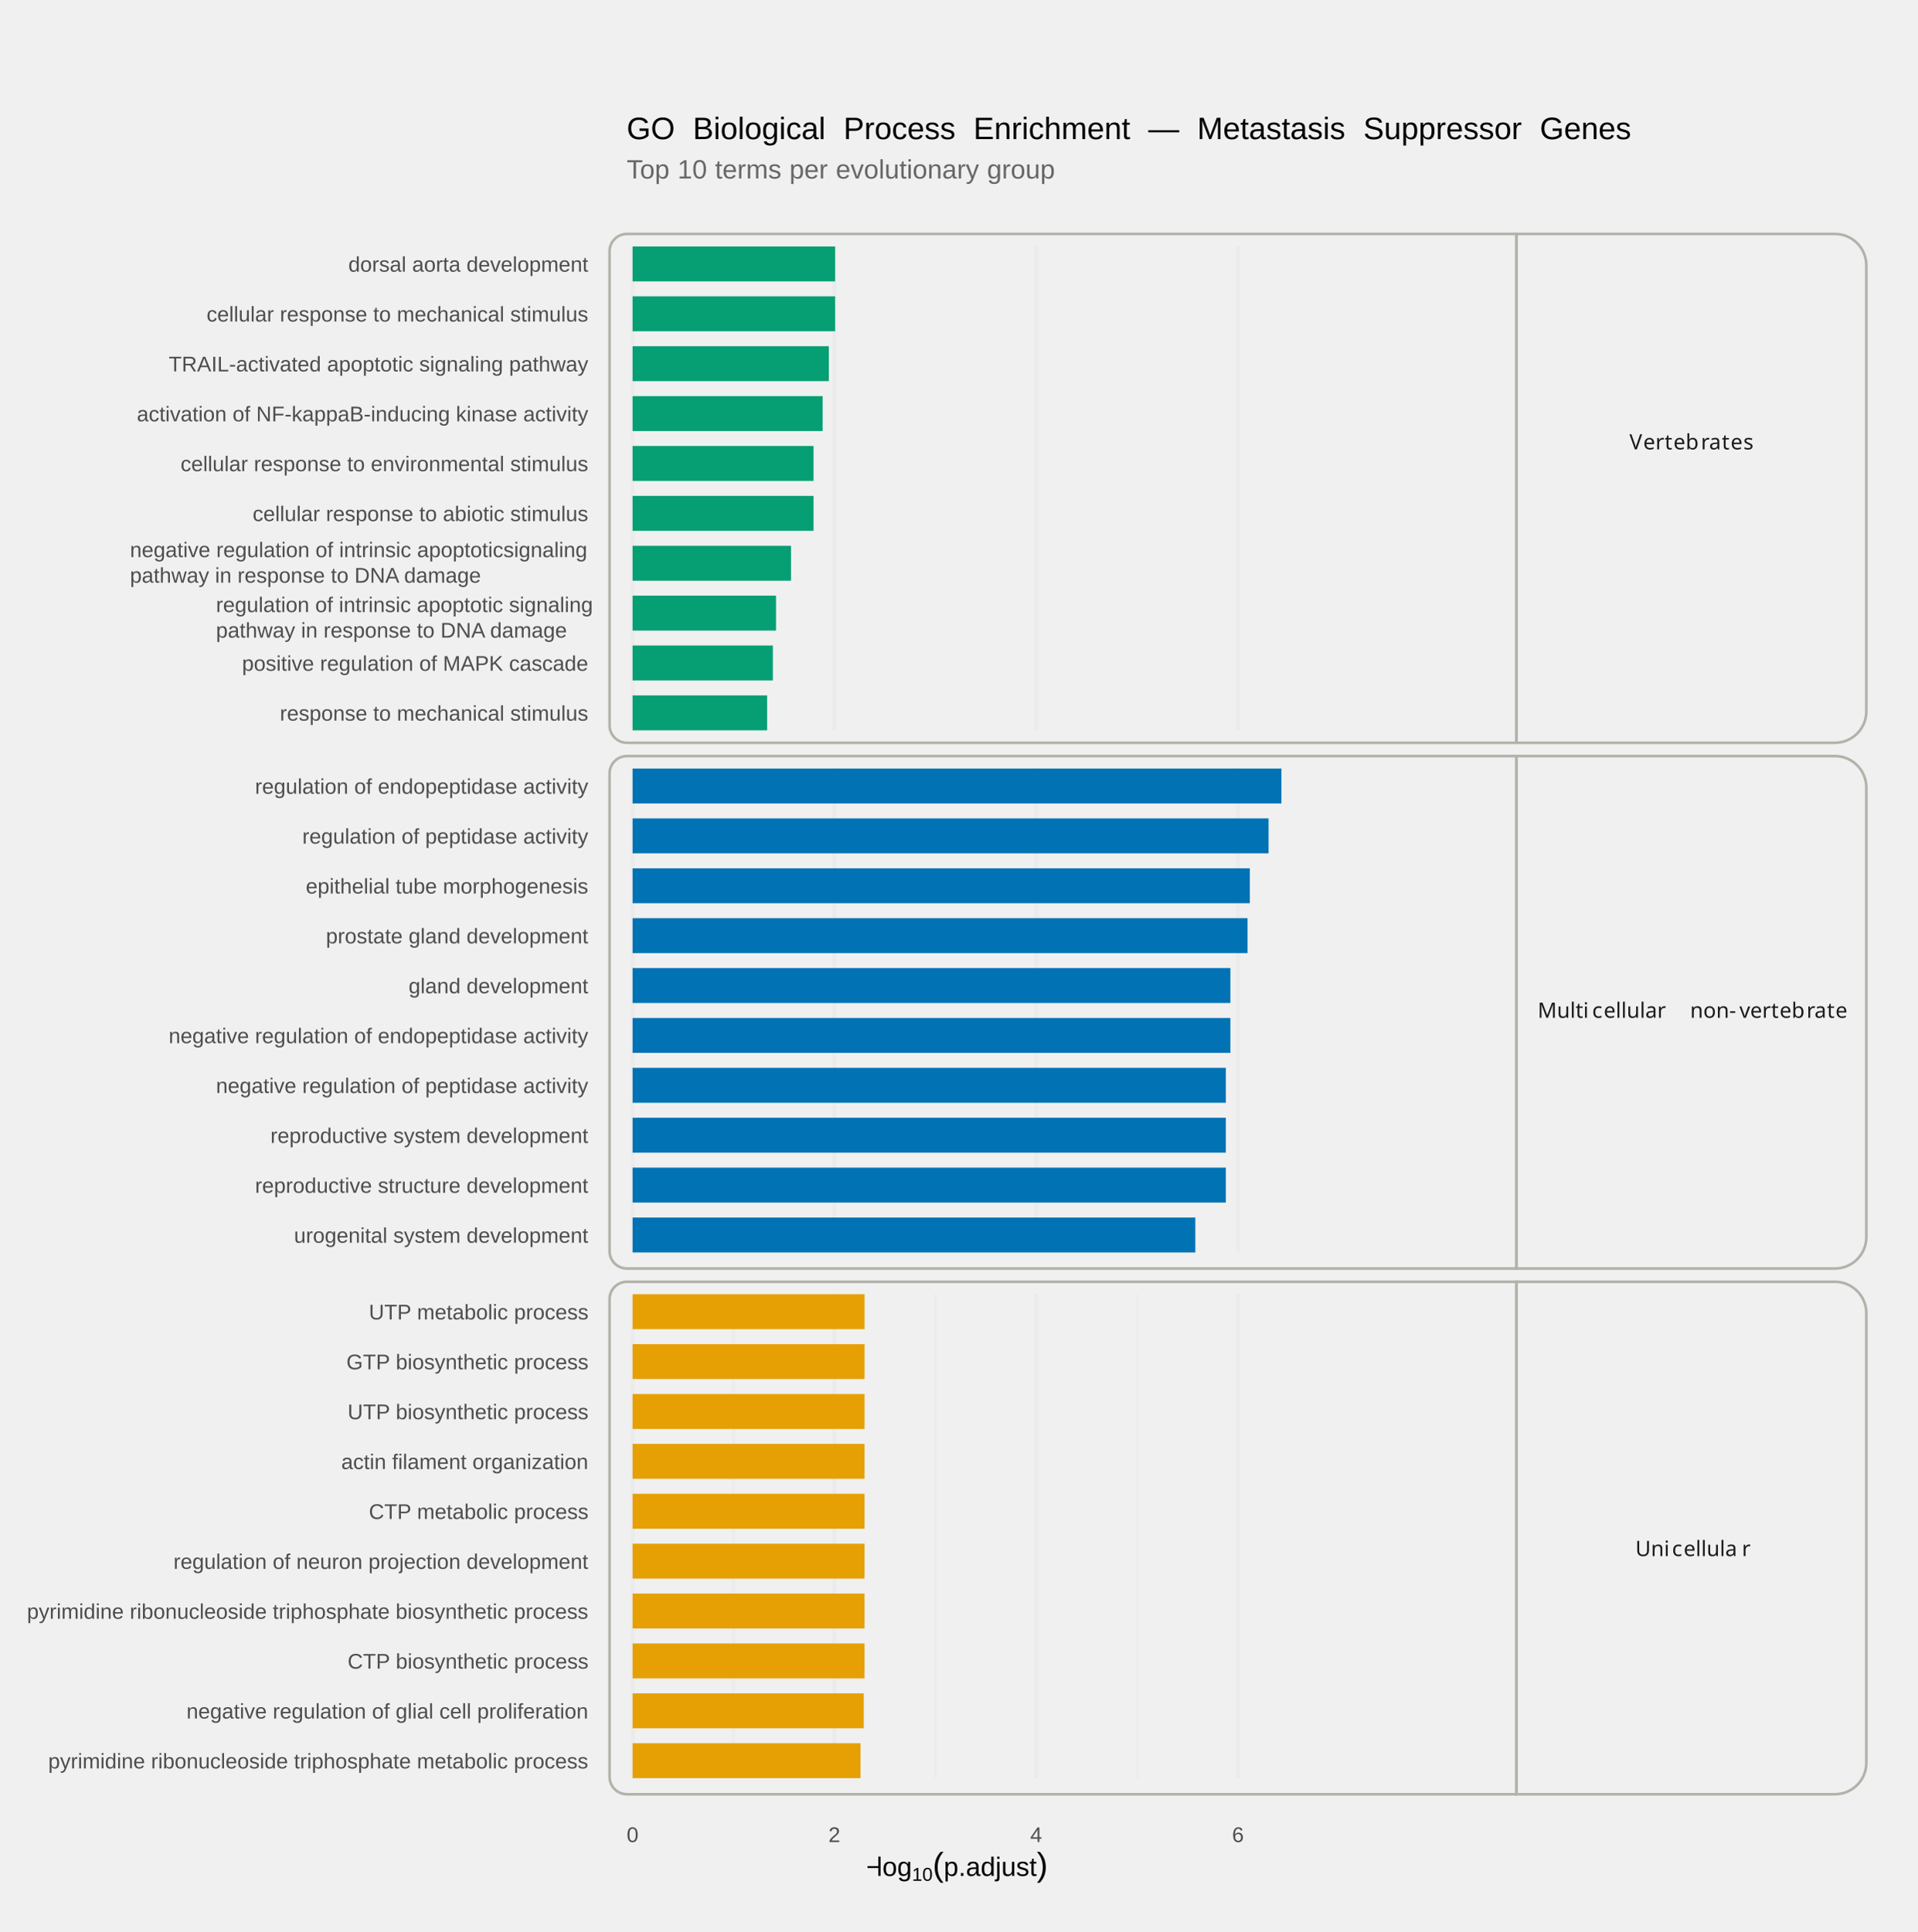
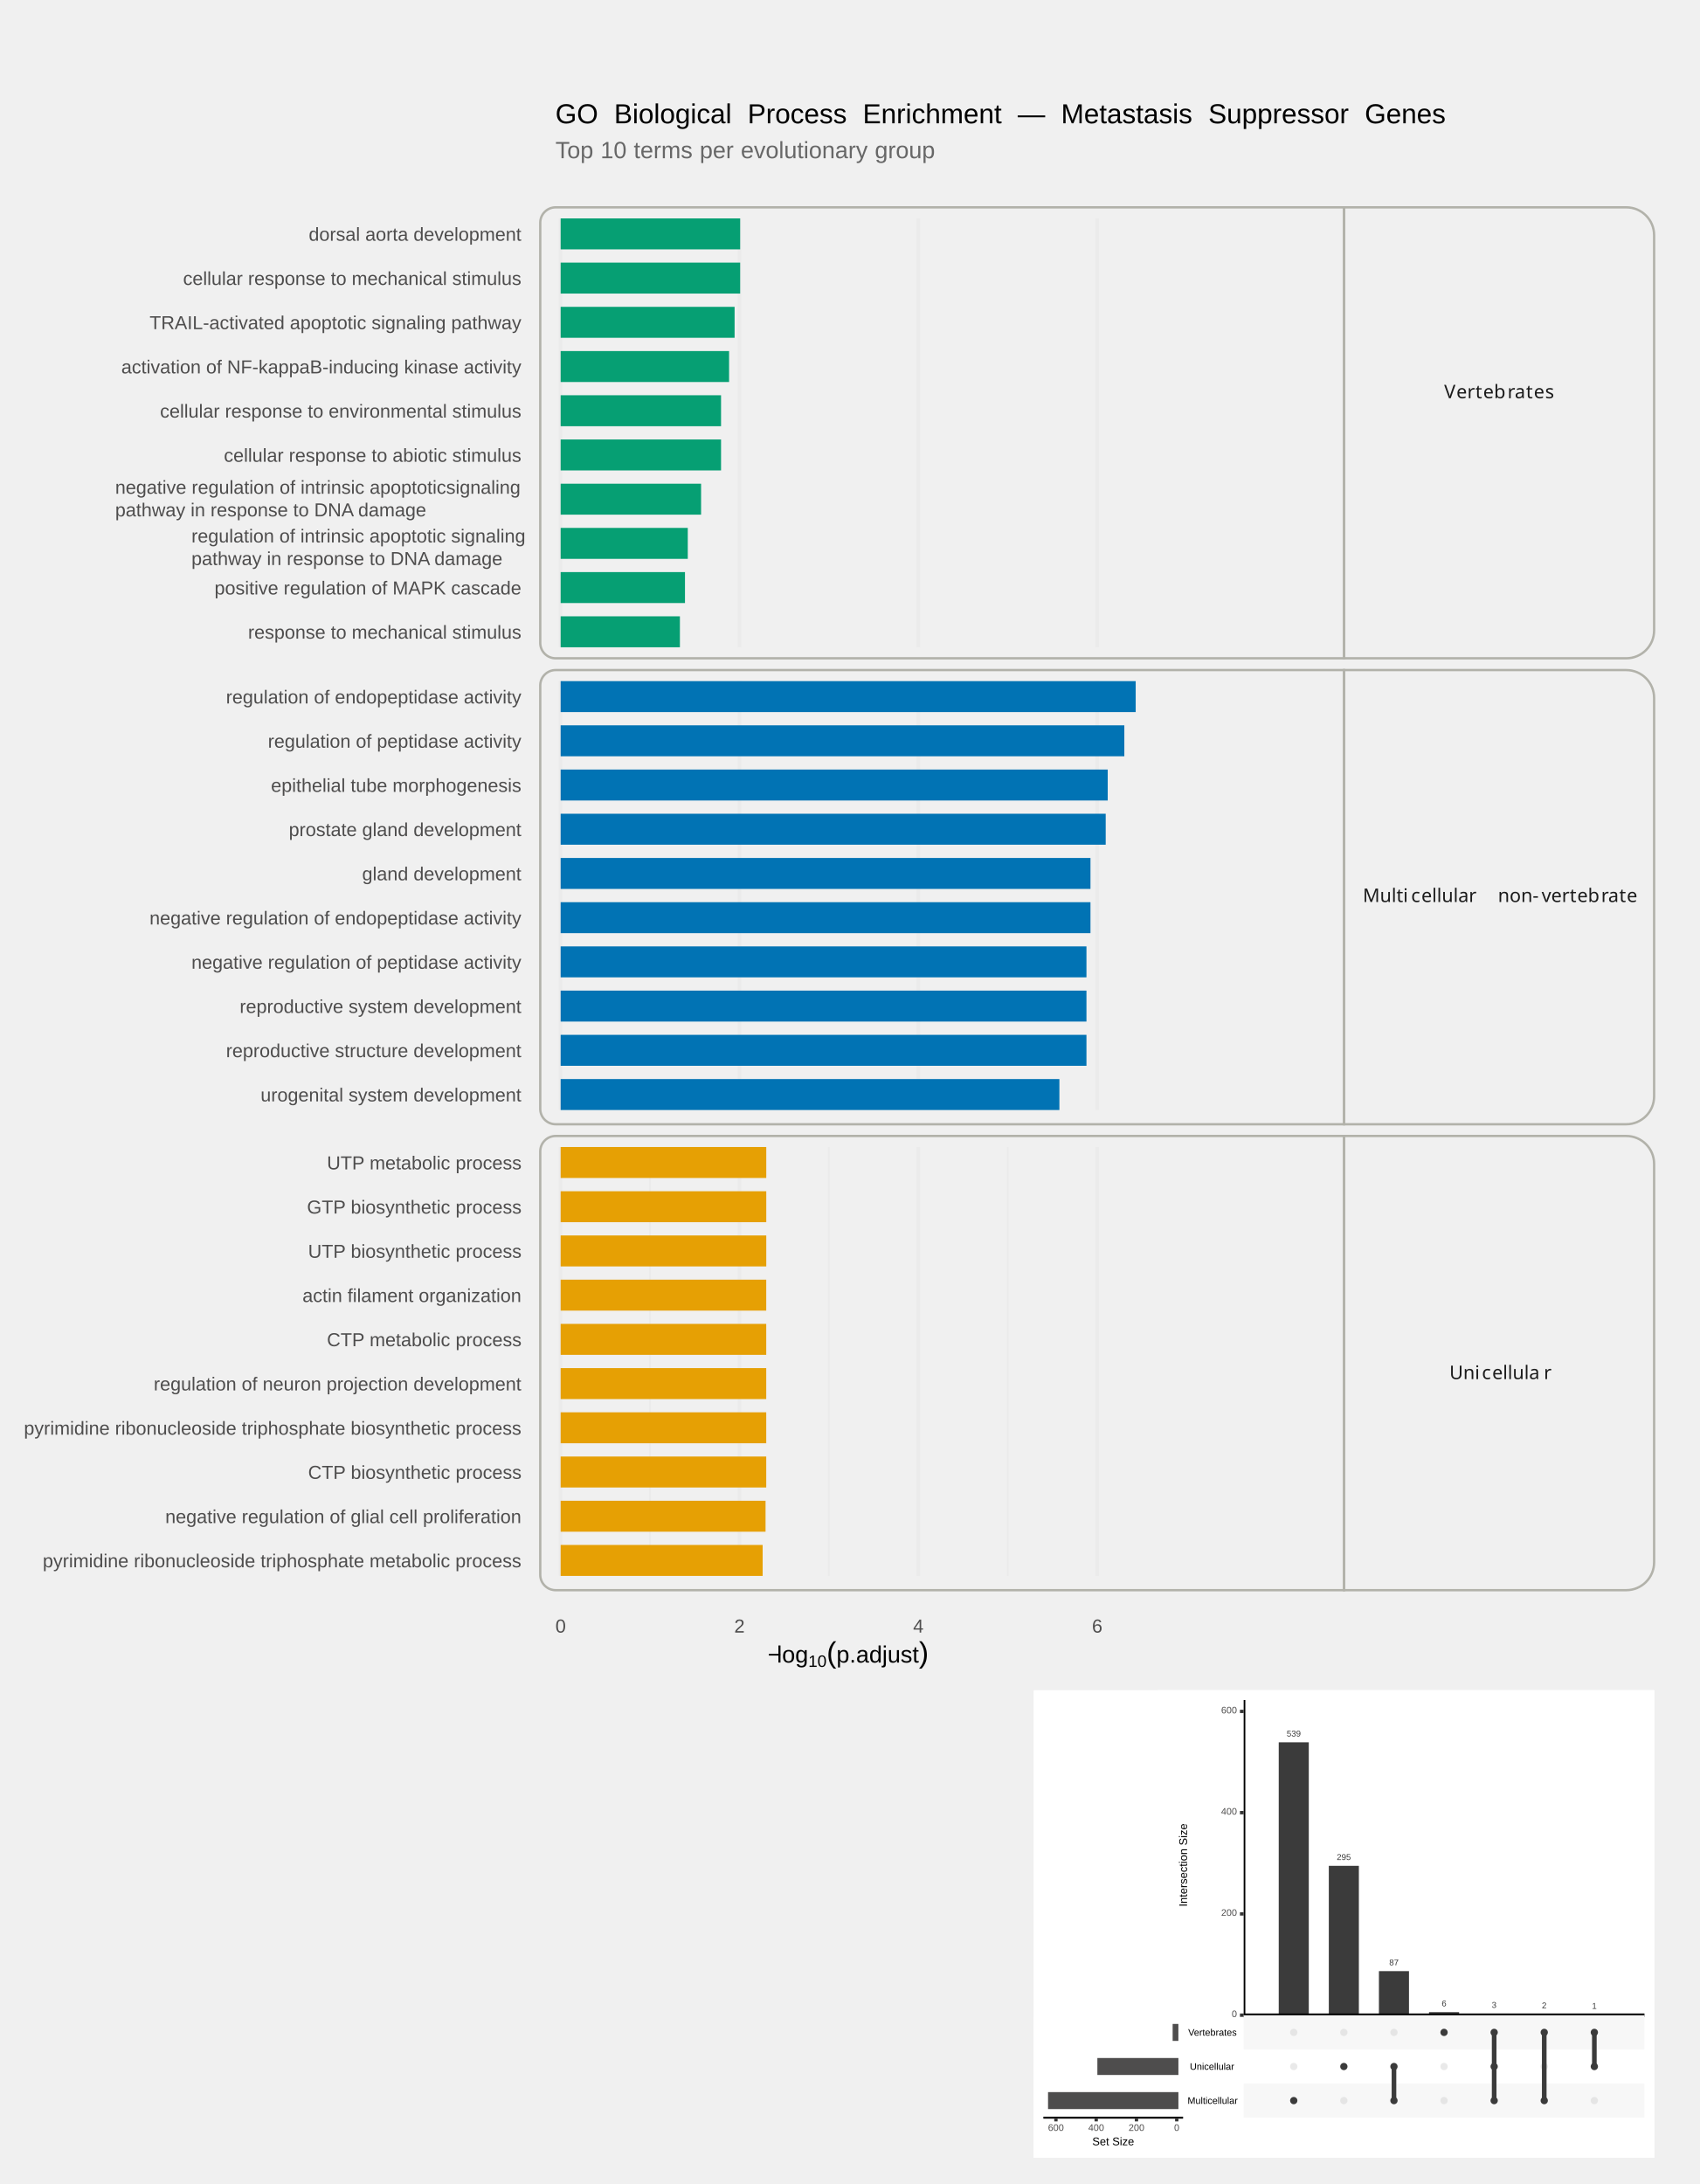
- <svg xmlns="http://www.w3.org/2000/svg" id="Camada_1" data-name="Camada 1" viewBox="0 0 545.78 549.56">
+ <svg xmlns="http://www.w3.org/2000/svg" id="Camada_1" data-name="Camada 1" viewBox="0 0 545.78 701.25">
  <defs>
    <style>
      .cls-1 {
-         letter-spacing: .02em;
-       }
- 
-       .cls-2 {
-         letter-spacing: .3em;
-       }
- 
-       .cls-3 {
-         letter-spacing: .66em;
+         letter-spacing: 0em;
+       }
+ 
+       .cls-2, .cls-3 {
+         fill: #3b3b3b;
      }

      .cls-4 {
-         font-size: 9.45px;
-       }
- 
-       .cls-4, .cls-5, .cls-6, .cls-7, .cls-8, .cls-9, .cls-10 {
-         isolation: isolate;
-       }
- 
-       .cls-4, .cls-5, .cls-6, .cls-8, .cls-9, .cls-10 {
-         font-family: ArialMT, Arial;
-       }
- 
-       .cls-4, .cls-6, .cls-9, .cls-10 {
-         fill: #010101;
-       }
- 
-       .cls-11 {
-         letter-spacing: 0em;
-       }
- 
-       .cls-12 {
-         letter-spacing: -.02em;
-       }
- 
-       .cls-13, .cls-14, .cls-15, .cls-16 {
-         fill: none;
-       }
- 
-       .cls-17 {
-         letter-spacing: .02em;
-       }
- 
-       .cls-18 {
-         letter-spacing: -.11em;
+         clip-path: url(#clippath-6);
      }

      .cls-5 {
-         fill: #4e4d4d;
-         font-size: 6.05px;
+         clip-path: url(#clippath-7);
      }

      .cls-6 {
-         font-size: 5.29px;
-       }
- 
-       .cls-19 {
-         clip-path: url(#clippath-1);
-       }
- 
-       .cls-20 {
-         fill: #0173b4;
-       }
- 
-       .cls-21 {
-         letter-spacing: .01em;
-       }
- 
-       .cls-22 {
-         letter-spacing: .01em;
-       }
- 
-       .cls-14 {
-         stroke-width: .58px;
-       }
- 
-       .cls-14, .cls-16 {
-         stroke: #ebebeb;
-         stroke-linejoin: round;
-       }
- 
-       .cls-15 {
-         stroke: #b2b2aa;
-         stroke-miterlimit: 10;
-         stroke-width: .75px;
-       }
- 
-       .cls-23 {
-         fill: #069f73;
-       }
- 
-       .cls-24 {
-         letter-spacing: -.06em;
-       }
- 
-       .cls-25 {
-         letter-spacing: 0em;
-       }
- 
-       .cls-7 {
        fill: #1b1b1b;
        font-family: Montserrat-Regular, Montserrat;
        font-size: 6.05px;
      }

+       .cls-6, .cls-7, .cls-8, .cls-9, .cls-10, .cls-11, .cls-12, .cls-3, .cls-13, .cls-14, .cls-15 {
+         isolation: isolate;
+       }
+ 
+       .cls-16 {
+         stroke: #3b3b3b;
+         stroke-width: 1.49px;
+       }
+ 
+       .cls-16, .cls-17, .cls-18, .cls-19, .cls-20, .cls-21, .cls-22, .cls-23, .cls-24, .cls-25 {
+         fill: none;
+       }
+ 
+       .cls-16, .cls-18, .cls-19, .cls-20, .cls-26, .cls-22, .cls-23, .cls-24, .cls-25 {
+         stroke-linejoin: round;
+       }
+ 
+       .cls-27 {
+         clip-path: url(#clippath-9);
+       }
+ 
+       .cls-28 {
+         clip-path: url(#clippath-10);
+       }
+ 
+       .cls-29, .cls-26 {
+         fill: #fff;
+       }
+ 
+       .cls-30 {
+         letter-spacing: .66em;
+       }
+ 
+       .cls-31 {
+         letter-spacing: 0em;
+       }
+ 
+       .cls-32 {
+         letter-spacing: 0em;
+       }
+ 
+       .cls-7, .cls-8 {
+         font-size: 3.05px;
+       }
+ 
+       .cls-7, .cls-8, .cls-9, .cls-10, .cls-11, .cls-12, .cls-3, .cls-13, .cls-14, .cls-15 {
+         font-family: ArialMT, Arial;
+       }
+ 
+       .cls-7, .cls-33, .cls-14 {
+         fill: #4e4d4d;
+       }
+ 
+       .cls-8, .cls-9, .cls-11, .cls-12, .cls-13, .cls-15 {
+         fill: #010101;
+       }
+ 
+       .cls-34 {
+         clip-path: url(#clippath-11);
+       }
+ 
+       .cls-35 {
+         letter-spacing: -.02em;
+       }
+ 
+       .cls-18, .cls-19, .cls-26 {
+         stroke: #fff;
+       }
+ 
+       .cls-18, .cls-20, .cls-26, .cls-33, .cls-24 {
+         stroke-width: 1.07px;
+       }
+ 
+       .cls-36 {
+         letter-spacing: .3em;
+       }
+ 
+       .cls-9 {
+         font-size: 5.29px;
+       }
+ 
+       .cls-37 {
+         letter-spacing: 0em;
+       }
+ 
+       .cls-38 {
+         clip-path: url(#clippath-1);
+       }
+ 
+       .cls-39 {
+         fill: rgba(224, 224, 224, .25);
+       }
+ 
+       .cls-40 {
+         letter-spacing: .01em;
+       }
+ 
+       .cls-41 {
+         letter-spacing: 0em;
+       }
+ 
+       .cls-42 {
+         letter-spacing: -.02em;
+       }
+ 
+       .cls-19 {
+         stroke-width: .53px;
+       }
+ 
+       .cls-20 {
+         stroke: #343434;
+       }
+ 
+       .cls-10 {
+         fill: #676767;
+       }
+ 
+       .cls-10, .cls-13 {
+         font-size: 7.56px;
+       }
+ 
+       .cls-43 {
+         fill: #0173b4;
+       }
+ 
+       .cls-11 {
+         font-size: 3.61px;
+       }
+ 
+       .cls-44 {
+         clip-path: url(#clippath-5);
+       }
+ 
+       .cls-45 {
+         letter-spacing: -.02em;
+       }
+ 
      .cls-26 {
+         stroke-linecap: round;
+       }
+ 
+       .cls-21 {
+         stroke: #b2b2aa;
+         stroke-width: .75px;
+       }
+ 
+       .cls-21, .cls-33 {
+         stroke-miterlimit: 10;
+       }
+ 
+       .cls-46 {
+         clip-path: url(#clippath-3);
+       }
+ 
+       .cls-47 {
+         fill: #069f73;
+       }
+ 
+       .cls-48 {
+         letter-spacing: -.04em;
+       }
+ 
+       .cls-49 {
+         letter-spacing: 0em;
+       }
+ 
+       .cls-22 {
+         stroke-width: .58px;
+       }
+ 
+       .cls-22, .cls-23 {
+         stroke: #ebebeb;
+       }
+ 
+       .cls-50 {
+         letter-spacing: 0em;
+       }
+ 
+       .cls-51 {
+         letter-spacing: -.06em;
+       }
+ 
+       .cls-52 {
+         letter-spacing: .01em;
+       }
+ 
+       .cls-53 {
+         clip-path: url(#clippath-14);
+       }
+ 
+       .cls-12 {
+         font-size: 9.45px;
+       }
+ 
+       .cls-33 {
+         stroke: #4e4d4d;
+       }
+ 
+       .cls-54 {
+         letter-spacing: 0em;
+       }
+ 
+       .cls-23 {
+         stroke-width: 1.16px;
+       }
+ 
+       .cls-3 {
+         font-size: 2.72px;
+       }
+ 
+       .cls-55 {
+         letter-spacing: -.06em;
+       }
+ 
+       .cls-24, .cls-25 {
+         stroke: #010101;
+       }
+ 
+       .cls-56 {
+         letter-spacing: 0em;
+       }
+ 
+       .cls-57 {
+         letter-spacing: 0em;
+       }
+ 
+       .cls-58 {
+         letter-spacing: .02em;
+       }
+ 
+       .cls-59 {
+         fill: #e6a004;
+       }
+ 
+       .cls-60 {
+         clip-path: url(#clippath-13);
+       }
+ 
+       .cls-61 {
+         letter-spacing: .02em;
+       }
+ 
+       .cls-14 {
+         font-size: 6.05px;
+       }
+ 
+       .cls-62 {
        letter-spacing: -.02em;
      }

-       .cls-27 {
-         letter-spacing: 0em;
-       }
- 
-       .cls-28 {
-         letter-spacing: 0em;
-       }
- 
-       .cls-29 {
-         letter-spacing: -.04em;
-       }
- 
-       .cls-30 {
-         letter-spacing: -.02em;
-       }
- 
-       .cls-8 {
-         fill: #676767;
-       }
- 
-       .cls-8, .cls-10 {
-         font-size: 7.56px;
-       }
- 
-       .cls-31 {
-         letter-spacing: 0em;
-       }
- 
-       .cls-9 {
+       .cls-25 {
+         stroke-width: .64px;
+       }
+ 
+       .cls-63 {
+         letter-spacing: 0em;
+       }
+ 
+       .cls-15 {
        font-size: 8.82px;
      }

-       .cls-32 {
-         letter-spacing: 0em;
-       }
- 
-       .cls-33 {
-         letter-spacing: -.02em;
-       }
- 
-       .cls-34 {
-         letter-spacing: 0em;
-       }
- 
-       .cls-35 {
-         letter-spacing: 0em;
-       }
- 
-       .cls-36 {
-         letter-spacing: 0em;
-       }
- 
-       .cls-37 {
-         fill: #e6a004;
-       }
- 
-       .cls-38 {
+       .cls-64 {
+         letter-spacing: -.11em;
+       }
+ 
+       .cls-65 {
        clip-path: url(#clippath);
      }

-       .cls-16 {
-         stroke-width: 1.16px;
-       }
- 
-       .cls-39 {
-         letter-spacing: 0em;
+       .cls-66 {
+         fill: rgba(213, 213, 212, .5);
      }
    </style>
    <clipPath id="clippath">
-       <rect class="cls-13" x="170.79" y="66.57" width="203.1" height="144.8" />
+       <rect class="cls-17" x="170.79" y="66.57" width="203.1" height="144.8" />
    </clipPath>
    <clipPath id="clippath-1">
-       <rect class="cls-13" x="170.79" y="364.75" width="203.1" height="215.78" />
+       <rect class="cls-17" x="170.79" y="364.75" width="203.1" height="215.78" />
+     </clipPath>
+     <clipPath id="clippath-3">
+       <rect class="cls-17" x="371.73" y="542.72" width="159.42" height="105.07" />
+     </clipPath>
+     <clipPath id="clippath-5">
+       <rect class="cls-17" x="399.33" y="545.85" width="128.69" height="106.01" />
+     </clipPath>
+     <clipPath id="clippath-6">
+       <rect class="cls-17" x="331.88" y="542.72" width="199.27" height="150.1" />
+     </clipPath>
+     <clipPath id="clippath-7">
+       <rect class="cls-17" x="371.73" y="647.79" width="159.42" height="45.03" />
+     </clipPath>
+     <clipPath id="clippath-9">
+       <rect class="cls-17" x="399.33" y="647.1" width="128.69" height="32.85" />
+     </clipPath>
+     <clipPath id="clippath-10">
+       <rect class="cls-17" x="331.88" y="542.72" width="199.27" height="150.1" />
+     </clipPath>
+     <clipPath id="clippath-11">
+       <rect class="cls-17" x="331.88" y="647.79" width="39.85" height="45.03" />
+     </clipPath>
+     <clipPath id="clippath-13">
+       <rect class="cls-17" x="335.01" y="647.1" width="44.87" height="32.85" />
+     </clipPath>
+     <clipPath id="clippath-14">
+       <rect class="cls-17" x="331.88" y="542.72" width="199.27" height="150.1" />
    </clipPath>
  </defs>
+   <g class="cls-65">
+     <g>
+       <line class="cls-23" x1="180.02" y1="207.83" x2="180.02" y2="70.13" />
+       <line class="cls-23" x1="237.45" y1="207.83" x2="237.45" y2="70.13" />
+       <line class="cls-23" x1="294.87" y1="207.83" x2="294.87" y2="70.13" />
+       <line class="cls-23" x1="352.3" y1="207.83" x2="352.3" y2="70.13" />
+       <rect class="cls-47" x="180.02" y="197.89" width="38.29" height="9.94" />
+       <rect class="cls-47" x="180.02" y="183.69" width="39.92" height="9.94" />
+       <rect class="cls-47" x="180.02" y="169.5" width="40.82" height="9.94" />
+       <rect class="cls-47" x="180.02" y="155.31" width="45.09" height="9.94" />
+       <rect class="cls-47" x="180.02" y="141.11" width="51.5" height="9.94" />
+       <rect class="cls-47" x="180.02" y="126.91" width="51.5" height="9.94" />
+       <rect class="cls-47" x="180.02" y="112.72" width="54.08" height="9.94" />
+       <rect class="cls-47" x="180.02" y="98.52" width="55.85" height="9.94" />
+       <rect class="cls-47" x="180.02" y="84.32" width="57.64" height="9.94" />
+       <rect class="cls-47" x="180.02" y="70.13" width="57.64" height="9.94" />
+     </g>
+   </g>
+   <g>
+     <line class="cls-23" x1="180.02" y1="356.4" x2="180.02" y2="218.7" />
+     <line class="cls-23" x1="237.45" y1="356.4" x2="237.45" y2="218.7" />
+     <line class="cls-23" x1="294.87" y1="356.4" x2="294.87" y2="218.7" />
+     <line class="cls-23" x1="352.3" y1="356.4" x2="352.3" y2="218.7" />
+     <rect class="cls-43" x="180.02" y="346.47" width="160.14" height="9.94" />
+     <rect class="cls-43" x="180.02" y="332.27" width="168.83" height="9.94" />
+     <rect class="cls-43" x="180.02" y="318.07" width="168.83" height="9.94" />
+     <rect class="cls-43" x="180.02" y="303.87" width="168.83" height="9.94" />
+     <rect class="cls-43" x="180.02" y="289.68" width="170.12" height="9.94" />
+     <rect class="cls-43" x="180.02" y="275.48" width="170.12" height="9.94" />
+     <rect class="cls-43" x="180.02" y="261.28" width="175.01" height="9.94" />
+     <rect class="cls-43" x="180.02" y="247.09" width="175.66" height="9.94" />
+     <rect class="cls-43" x="180.02" y="232.89" width="180.99" height="9.94" />
+     <rect class="cls-43" x="180.02" y="218.7" width="184.64" height="9.94" />
+   </g>
  <g class="cls-38">
    <g>
-       <line class="cls-16" x1="180.02" y1="207.83" x2="180.02" y2="70.13" />
-       <line class="cls-16" x1="237.45" y1="207.83" x2="237.45" y2="70.13" />
-       <line class="cls-16" x1="294.87" y1="207.83" x2="294.87" y2="70.13" />
-       <line class="cls-16" x1="352.3" y1="207.83" x2="352.3" y2="70.13" />
-       <rect class="cls-23" x="180.02" y="197.89" width="38.29" height="9.94" />
-       <rect class="cls-23" x="180.02" y="183.69" width="39.92" height="9.94" />
-       <rect class="cls-23" x="180.02" y="169.5" width="40.82" height="9.94" />
-       <rect class="cls-23" x="180.02" y="155.31" width="45.09" height="9.94" />
-       <rect class="cls-23" x="180.02" y="141.11" width="51.5" height="9.94" />
-       <rect class="cls-23" x="180.02" y="126.91" width="51.5" height="9.94" />
-       <rect class="cls-23" x="180.02" y="112.72" width="54.08" height="9.94" />
-       <rect class="cls-23" x="180.02" y="98.52" width="55.85" height="9.94" />
-       <rect class="cls-23" x="180.02" y="84.32" width="57.64" height="9.94" />
-       <rect class="cls-23" x="180.02" y="70.13" width="57.64" height="9.94" />
+       <line class="cls-22" x1="208.73" y1="506" x2="208.73" y2="368.29" />
+       <line class="cls-22" x1="266.16" y1="506" x2="266.16" y2="368.29" />
+       <line class="cls-22" x1="323.59" y1="506" x2="323.59" y2="368.29" />
+       <line class="cls-23" x1="180.02" y1="506" x2="180.02" y2="368.29" />
+       <line class="cls-23" x1="237.45" y1="506" x2="237.45" y2="368.29" />
+       <line class="cls-23" x1="294.87" y1="506" x2="294.87" y2="368.29" />
+       <line class="cls-23" x1="352.3" y1="506" x2="352.3" y2="368.29" />
+       <rect class="cls-59" x="180.02" y="496.06" width="64.86" height="9.94" />
+       <rect class="cls-59" x="180.02" y="481.87" width="65.79" height="9.94" />
+       <rect class="cls-59" x="180.02" y="467.67" width="66.01" height="9.94" />
+       <rect class="cls-59" x="180.02" y="453.47" width="66.01" height="9.94" />
+       <rect class="cls-59" x="180.02" y="439.28" width="66.01" height="9.94" />
+       <rect class="cls-59" x="180.02" y="425.08" width="66.01" height="9.94" />
+       <rect class="cls-59" x="180.02" y="410.88" width="66.01" height="9.94" />
+       <rect class="cls-59" x="180.02" y="396.69" width="66.02" height="9.94" />
+       <rect class="cls-59" x="180.02" y="382.49" width="66.02" height="9.94" />
+       <rect class="cls-59" x="180.02" y="368.29" width="66.02" height="9.94" />
    </g>
  </g>
-   <g>
-     <line class="cls-16" x1="180.02" y1="356.4" x2="180.02" y2="218.7" />
-     <line class="cls-16" x1="237.45" y1="356.4" x2="237.45" y2="218.7" />
-     <line class="cls-16" x1="294.87" y1="356.4" x2="294.87" y2="218.7" />
-     <line class="cls-16" x1="352.3" y1="356.4" x2="352.3" y2="218.7" />
-     <rect class="cls-20" x="180.02" y="346.47" width="160.14" height="9.94" />
-     <rect class="cls-20" x="180.02" y="332.27" width="168.83" height="9.94" />
-     <rect class="cls-20" x="180.02" y="318.07" width="168.83" height="9.94" />
-     <rect class="cls-20" x="180.02" y="303.87" width="168.83" height="9.94" />
-     <rect class="cls-20" x="180.02" y="289.68" width="170.12" height="9.94" />
-     <rect class="cls-20" x="180.02" y="275.48" width="170.12" height="9.94" />
-     <rect class="cls-20" x="180.02" y="261.28" width="175.01" height="9.94" />
-     <rect class="cls-20" x="180.02" y="247.09" width="175.66" height="9.94" />
-     <rect class="cls-20" x="180.02" y="232.89" width="180.99" height="9.94" />
-     <rect class="cls-20" x="180.02" y="218.7" width="184.64" height="9.94" />
-   </g>
-   <g class="cls-19">
-     <g>
-       <line class="cls-14" x1="208.73" y1="506" x2="208.73" y2="368.29" />
-       <line class="cls-14" x1="266.16" y1="506" x2="266.16" y2="368.29" />
-       <line class="cls-14" x1="323.59" y1="506" x2="323.59" y2="368.29" />
-       <line class="cls-16" x1="180.02" y1="506" x2="180.02" y2="368.29" />
-       <line class="cls-16" x1="237.45" y1="506" x2="237.45" y2="368.29" />
-       <line class="cls-16" x1="294.87" y1="506" x2="294.87" y2="368.29" />
-       <line class="cls-16" x1="352.3" y1="506" x2="352.3" y2="368.29" />
-       <rect class="cls-37" x="180.02" y="496.06" width="64.86" height="9.94" />
-       <rect class="cls-37" x="180.02" y="481.87" width="65.79" height="9.94" />
-       <rect class="cls-37" x="180.02" y="467.67" width="66.01" height="9.94" />
-       <rect class="cls-37" x="180.02" y="453.47" width="66.01" height="9.94" />
-       <rect class="cls-37" x="180.02" y="439.28" width="66.01" height="9.94" />
-       <rect class="cls-37" x="180.02" y="425.08" width="66.01" height="9.94" />
-       <rect class="cls-37" x="180.02" y="410.88" width="66.01" height="9.94" />
-       <rect class="cls-37" x="180.02" y="396.69" width="66.02" height="9.94" />
-       <rect class="cls-37" x="180.02" y="382.49" width="66.02" height="9.94" />
-       <rect class="cls-37" x="180.02" y="368.29" width="66.02" height="9.94" />
-     </g>
-   </g>
-   <text class="cls-5" transform="translate(178.34 524.19)">
+   <text class="cls-14" transform="translate(178.34 524.19)">
    <tspan x="0" y="0">0</tspan>
  </text>
-   <text class="cls-5" transform="translate(235.76 524.19)">
+   <text class="cls-14" transform="translate(235.76 524.19)">
    <tspan x="0" y="0">2</tspan>
  </text>
-   <text class="cls-5" transform="translate(293.19 524.19)">
+   <text class="cls-14" transform="translate(293.19 524.19)">
    <tspan x="0" y="0">4</tspan>
  </text>
-   <text class="cls-5" transform="translate(350.62 524.19)">
+   <text class="cls-14" transform="translate(350.62 524.19)">
    <tspan x="0" y="0">6</tspan>
  </text>
-   <text class="cls-5" transform="translate(79.64 205.06)">
+   <text class="cls-14" transform="translate(79.64 205.06)">
    <tspan x="0" y="0">response to mechanical stimulus</tspan>
  </text>
-   <text class="cls-5" transform="translate(68.87 190.87)">
+   <text class="cls-14" transform="translate(68.87 190.87)">
    <tspan x="0" y="0">positive regulation of MAPK cascade</tspan>
  </text>
-   <text class="cls-5" transform="translate(61.46 174.17)">
+   <text class="cls-14" transform="translate(61.46 174.17)">
    <tspan x="0" y="0">regulation of intrinsic apoptotic signaling </tspan>
    <tspan x="0" y="7.26">pathway in response to DN</tspan>
-     <tspan class="cls-24" x="72.64" y="7.26">A</tspan>
+     <tspan class="cls-51" x="72.64" y="7.26">A</tspan>
    <tspan x="76.34" y="7.26" xml:space="preserve"> damage</tspan>
  </text>
-   <text class="cls-5" transform="translate(36.98 158.54)">
+   <text class="cls-14" transform="translate(36.98 158.54)">
    <tspan x="0" y="0">negative regulation of intrinsic apoptoticsignaling </tspan>
    <tspan x="0" y="7.26">pathway in response to DN</tspan>
-     <tspan class="cls-24" x="72.64" y="7.26">A</tspan>
+     <tspan class="cls-51" x="72.64" y="7.26">A</tspan>
    <tspan x="76.34" y="7.26" xml:space="preserve"> damage</tspan>
  </text>
-   <text class="cls-5" transform="translate(71.9 148.28)">
+   <text class="cls-14" transform="translate(71.9 148.28)">
    <tspan x="0" y="0">cellular response to abiotic stimulus</tspan>
  </text>
-   <text class="cls-5" transform="translate(51.39 134.08)">
+   <text class="cls-14" transform="translate(51.39 134.08)">
    <tspan x="0" y="0">cellular response to environmental stimulus</tspan>
  </text>
-   <text class="cls-5" transform="translate(38.95 119.89)">
+   <text class="cls-14" transform="translate(38.95 119.89)">
    <tspan x="0" y="0">activation of NF-kappaB-inducing kinase activity</tspan>
  </text>
-   <text class="cls-5" transform="translate(48.02 105.69)">
+   <text class="cls-14" transform="translate(48.02 105.69)">
    <tspan x="0" y="0">TRAIL-activated apoptotic signaling pathway</tspan>
  </text>
-   <text class="cls-5" transform="translate(58.79 91.49)">
+   <text class="cls-14" transform="translate(58.79 91.49)">
    <tspan x="0" y="0">cellular response to mechanical stimulus</tspan>
  </text>
-   <text class="cls-5" transform="translate(99.13 77.3)">
+   <text class="cls-14" transform="translate(99.13 77.3)">
    <tspan x="0" y="0">dorsal aorta development</tspan>
  </text>
-   <text class="cls-5" transform="translate(83.67 353.64)">
+   <text class="cls-14" transform="translate(83.67 353.64)">
    <tspan x="0" y="0">urogenital system development</tspan>
  </text>
-   <text class="cls-5" transform="translate(72.57 339.44)">
+   <text class="cls-14" transform="translate(72.57 339.44)">
    <tspan x="0" y="0">reproductive structure development</tspan>
  </text>
-   <text class="cls-5" transform="translate(76.95 325.24)">
+   <text class="cls-14" transform="translate(76.95 325.24)">
    <tspan x="0" y="0">reproductive system development</tspan>
  </text>
-   <text class="cls-5" transform="translate(61.46 311.04)">
+   <text class="cls-14" transform="translate(61.46 311.04)">
    <tspan x="0" y="0">negative regulation of peptidase activity</tspan>
  </text>
-   <text class="cls-5" transform="translate(48 296.85)">
+   <text class="cls-14" transform="translate(48 296.85)">
    <tspan x="0" y="0">negative regulation of endopeptidase activity</tspan>
  </text>
-   <text class="cls-5" transform="translate(116.28 282.65)">
+   <text class="cls-14" transform="translate(116.28 282.65)">
    <tspan x="0" y="0">gland development</tspan>
  </text>
-   <text class="cls-5" transform="translate(92.74 268.45)">
+   <text class="cls-14" transform="translate(92.74 268.45)">
    <tspan x="0" y="0">prostate gland development</tspan>
  </text>
-   <text class="cls-5" transform="translate(87.02 254.26)">
+   <text class="cls-14" transform="translate(87.02 254.26)">
    <tspan x="0" y="0">epithelial tube morphogenesis</tspan>
  </text>
-   <text class="cls-5" transform="translate(86.02 240.07)">
+   <text class="cls-14" transform="translate(86.02 240.07)">
    <tspan x="0" y="0">regulation of peptidase activity</tspan>
  </text>
-   <text class="cls-5" transform="translate(72.56 225.87)">
+   <text class="cls-14" transform="translate(72.56 225.87)">
    <tspan x="0" y="0">regulation of endopeptidase activity</tspan>
  </text>
-   <text class="cls-5" transform="translate(13.72 503.24)">
+   <text class="cls-14" transform="translate(13.72 503.24)">
    <tspan x="0" y="0">pyrimidine ribonucleoside triphosphate metabolic process</tspan>
  </text>
-   <text class="cls-5" transform="translate(53.06 489.04)">
+   <text class="cls-14" transform="translate(53.06 489.04)">
    <tspan x="0" y="0">negative regulation of glial cell proliferation</tspan>
  </text>
-   <text class="cls-5" transform="translate(98.92 474.84)">
+   <text class="cls-14" transform="translate(98.92 474.84)">
    <tspan x="0" y="0">CT</tspan>
-     <tspan class="cls-30" x="8.06" y="0">P</tspan>
-     <tspan class="cls-35" x="11.99" y="0"> </tspan>
+     <tspan class="cls-35" x="8.06" y="0">P</tspan>
+     <tspan class="cls-37" x="11.99" y="0"> </tspan>
    <tspan x="13.7" y="0">biosynthetic</tspan>
-     <tspan class="cls-11" x="45.65" y="0"> </tspan>
+     <tspan class="cls-63" x="45.65" y="0"> </tspan>
    <tspan x="47.36" y="0">process</tspan>
  </text>
-   <text class="cls-5" transform="translate(7.67 460.65)">
+   <text class="cls-14" transform="translate(7.67 460.65)">
    <tspan x="0" y="0">pyrimidine ribonucleoside triphosphate biosynthetic process</tspan>
  </text>
-   <text class="cls-5" transform="translate(49.35 446.45)">
+   <text class="cls-14" transform="translate(49.35 446.45)">
    <tspan x="0" y="0">regulation of neuron projection development</tspan>
  </text>
-   <text class="cls-5" transform="translate(104.97 432.25)">
+   <text class="cls-14" transform="translate(104.97 432.25)">
    <tspan x="0" y="0">CT</tspan>
-     <tspan class="cls-30" x="8.06" y="0">P</tspan>
-     <tspan class="cls-27" x="11.99" y="0"> </tspan>
+     <tspan class="cls-35" x="8.06" y="0">P</tspan>
+     <tspan class="cls-57" x="11.99" y="0"> </tspan>
    <tspan x="13.7" y="0">metabolic</tspan>
-     <tspan class="cls-27" x="39.59" y="0"> </tspan>
+     <tspan class="cls-57" x="39.59" y="0"> </tspan>
    <tspan x="41.31" y="0">process</tspan>
  </text>
-   <text class="cls-5" transform="translate(97.12 418.05)">
+   <text class="cls-14" transform="translate(97.12 418.05)">
    <tspan x="0" y="0">actin filament organization</tspan>
  </text>
-   <text class="cls-5" transform="translate(98.92 403.86)">
+   <text class="cls-14" transform="translate(98.92 403.86)">
    <tspan x="0" y="0">UT</tspan>
-     <tspan class="cls-30" x="8.06" y="0">P</tspan>
-     <tspan class="cls-35" x="11.99" y="0"> </tspan>
+     <tspan class="cls-35" x="8.06" y="0">P</tspan>
+     <tspan class="cls-37" x="11.99" y="0"> </tspan>
    <tspan x="13.7" y="0">biosynthetic</tspan>
-     <tspan class="cls-11" x="45.65" y="0"> </tspan>
+     <tspan class="cls-63" x="45.65" y="0"> </tspan>
    <tspan x="47.36" y="0">process</tspan>
  </text>
-   <text class="cls-5" transform="translate(98.58 389.66)">
+   <text class="cls-14" transform="translate(98.58 389.66)">
    <tspan x="0" y="0">GT</tspan>
-     <tspan class="cls-30" x="8.4" y="0">P</tspan>
-     <tspan class="cls-31" x="12.33" y="0"> </tspan>
+     <tspan class="cls-35" x="8.4" y="0">P</tspan>
+     <tspan class="cls-32" x="12.33" y="0"> </tspan>
    <tspan x="14.04" y="0">biosynthetic</tspan>
-     <tspan class="cls-25" x="45.99" y="0"> </tspan>
+     <tspan class="cls-56" x="45.99" y="0"> </tspan>
    <tspan x="47.7" y="0">process</tspan>
  </text>
-   <text class="cls-5" transform="translate(104.97 375.47)">
+   <text class="cls-14" transform="translate(104.97 375.47)">
    <tspan x="0" y="0">UT</tspan>
-     <tspan class="cls-30" x="8.06" y="0">P</tspan>
-     <tspan class="cls-27" x="11.99" y="0"> </tspan>
+     <tspan class="cls-35" x="8.06" y="0">P</tspan>
+     <tspan class="cls-57" x="11.99" y="0"> </tspan>
    <tspan x="13.7" y="0">metabolic</tspan>
-     <tspan class="cls-27" x="39.59" y="0"> </tspan>
+     <tspan class="cls-57" x="39.59" y="0"> </tspan>
    <tspan x="41.31" y="0">process</tspan>
  </text>
-   <text class="cls-10" transform="translate(246.49 533.82)">
+   <text class="cls-13" transform="translate(246.49 533.82)">
    <tspan x="0" y="0">−</tspan>
  </text>
-   <text class="cls-10" transform="translate(249.43 533.82)">
+   <text class="cls-13" transform="translate(249.43 533.82)">
    <tspan x="0" y="0">l</tspan>
  </text>
-   <text class="cls-10" transform="translate(251.11 533.82)">
+   <text class="cls-13" transform="translate(251.11 533.82)">
    <tspan x="0" y="0">o</tspan>
  </text>
-   <text class="cls-10" transform="translate(255.32 533.82)">
+   <text class="cls-13" transform="translate(255.32 533.82)">
    <tspan x="0" y="0">g</tspan>
  </text>
-   <text class="cls-6" transform="translate(259.53 535.21)">
+   <text class="cls-9" transform="translate(259.53 535.21)">
    <tspan x="0" y="0">10</tspan>
  </text>
-   <text class="cls-4" transform="translate(265.41 533.82)">
+   <text class="cls-12" transform="translate(265.41 533.82)">
    <tspan x="0" y="0">(</tspan>
  </text>
-   <text class="cls-10" transform="translate(268.55 533.82)">
+   <text class="cls-13" transform="translate(268.55 533.82)">
    <tspan x="0" y="0">p</tspan>
  </text>
-   <text class="cls-10" transform="translate(272.76 533.82)">
+   <text class="cls-13" transform="translate(272.76 533.82)">
    <tspan x="0" y="0">.</tspan>
  </text>
-   <text class="cls-10" transform="translate(274.86 533.82)">
+   <text class="cls-13" transform="translate(274.86 533.82)">
    <tspan x="0" y="0">a</tspan>
  </text>
-   <text class="cls-10" transform="translate(279.07 533.82)">
+   <text class="cls-13" transform="translate(279.07 533.82)">
    <tspan x="0" y="0">d</tspan>
  </text>
-   <text class="cls-10" transform="translate(283.27 533.82)">
+   <text class="cls-13" transform="translate(283.27 533.82)">
    <tspan x="0" y="0">j</tspan>
  </text>
-   <text class="cls-10" transform="translate(284.96 533.82)">
+   <text class="cls-13" transform="translate(284.96 533.82)">
    <tspan x="0" y="0">u</tspan>
  </text>
-   <text class="cls-10" transform="translate(289.16 533.82)">
+   <text class="cls-13" transform="translate(289.16 533.82)">
    <tspan x="0" y="0">s</tspan>
  </text>
-   <text class="cls-10" transform="translate(292.94 533.82)">
+   <text class="cls-13" transform="translate(292.94 533.82)">
    <tspan x="0" y="0">t</tspan>
  </text>
-   <text class="cls-4" transform="translate(295.04 533.82)">
+   <text class="cls-12" transform="translate(295.04 533.82)">
    <tspan x="0" y="0">)</tspan>
  </text>
-   <text class="cls-8" transform="translate(178.34 50.8)">
-     <tspan class="cls-18" x="0" y="0">T</tspan>
+   <text class="cls-10" transform="translate(178.34 50.8)">
+     <tspan class="cls-64" x="0" y="0">T</tspan>
    <tspan x="3.78" y="0">op</tspan>
-     <tspan class="cls-17" x="12.19" y="0"> </tspan>
+     <tspan class="cls-58" x="12.19" y="0"> </tspan>
    <tspan x="14.46" y="0">10</tspan>
-     <tspan class="cls-17" x="22.87" y="0"> </tspan>
+     <tspan class="cls-58" x="22.87" y="0"> </tspan>
    <tspan x="25.14" y="0">terms</tspan>
-     <tspan class="cls-17" x="44.04" y="0"> </tspan>
+     <tspan class="cls-58" x="44.04" y="0"> </tspan>
    <tspan x="46.31" y="0">per</tspan>
-     <tspan class="cls-1" x="57.24" y="0"> </tspan>
+     <tspan class="cls-61" x="57.24" y="0"> </tspan>
    <tspan x="59.51" y="0">evolutionary</tspan>
-     <tspan class="cls-17" x="100.29" y="0"> </tspan>
+     <tspan class="cls-58" x="100.29" y="0"> </tspan>
    <tspan x="102.55" y="0">group</tspan>
  </text>
-   <text class="cls-9" transform="translate(178.34 39.59)">
+   <text class="cls-15" transform="translate(178.34 39.59)">
    <tspan x="0" y="0">GO</tspan>
-     <tspan class="cls-2" x="13.72" y="0"> </tspan>
+     <tspan class="cls-36" x="13.72" y="0"> </tspan>
    <tspan x="18.84" y="0">Biological</tspan>
-     <tspan class="cls-2" x="56.6" y="0"> </tspan>
+     <tspan class="cls-36" x="56.6" y="0"> </tspan>
    <tspan x="61.71" y="0">Process</tspan>
-     <tspan class="cls-2" x="93.58" y="0"> </tspan>
+     <tspan class="cls-36" x="93.58" y="0"> </tspan>
    <tspan x="98.69" y="0">Enrichment</tspan>
-     <tspan class="cls-2" x="143.31" y="0"> </tspan>
+     <tspan class="cls-36" x="143.31" y="0"> </tspan>
    <tspan x="148.43" y="0">—</tspan>
-     <tspan class="cls-2" x="157.25" y="0"> </tspan>
+     <tspan class="cls-36" x="157.25" y="0"> </tspan>
    <tspan x="162.36" y="0">Metastasis</tspan>
-     <tspan class="cls-2" x="204.53" y="0"> </tspan>
+     <tspan class="cls-36" x="204.53" y="0"> </tspan>
    <tspan x="209.64" y="0">Suppressor</tspan>
-     <tspan class="cls-2" x="254.75" y="0"> </tspan>
+     <tspan class="cls-36" x="254.75" y="0"> </tspan>
    <tspan x="259.87" y="0">Genes</tspan>
  </text>
-   <text class="cls-7" transform="translate(463.71 127.88)">
-     <tspan class="cls-29" x="0" y="0">V</tspan>
-     <tspan class="cls-21" x="3.92" y="0">er</tspan>
-     <tspan class="cls-39" x="10.01" y="0">t</tspan>
-     <tspan class="cls-22" x="12.51" y="0">eb</tspan>
-     <tspan class="cls-34" x="20.33" y="0">r</tspan>
-     <tspan class="cls-22" x="22.66" y="0">a</tspan>
-     <tspan class="cls-39" x="26.28" y="0">t</tspan>
-     <tspan class="cls-22" x="28.78" y="0">e</tspan>
+   <text class="cls-6" transform="translate(463.71 127.88)">
+     <tspan class="cls-48" x="0" y="0">V</tspan>
+     <tspan class="cls-52" x="3.92" y="0">er</tspan>
+     <tspan class="cls-49" x="10.01" y="0">t</tspan>
+     <tspan class="cls-40" x="12.51" y="0">eb</tspan>
+     <tspan class="cls-41" x="20.33" y="0">r</tspan>
+     <tspan class="cls-40" x="22.66" y="0">a</tspan>
+     <tspan class="cls-49" x="26.28" y="0">t</tspan>
+     <tspan class="cls-40" x="28.78" y="0">e</tspan>
    <tspan x="32.41" y="0">s</tspan>
  </text>
-   <text class="cls-7" transform="translate(437.58 289.63)">
+   <text class="cls-6" transform="translate(437.58 289.63)">
    <tspan x="0" y="0">Multi</tspan>
-     <tspan class="cls-33" x="15.52" y="0">c</tspan>
+     <tspan class="cls-62" x="15.52" y="0">c</tspan>
    <tspan x="18.8" y="0">ellular</tspan>
-     <tspan class="cls-3" x="37.6" y="0"> </tspan>
+     <tspan class="cls-30" x="37.6" y="0"> </tspan>
    <tspan x="43.39" y="0">non-</tspan>
-     <tspan class="cls-26" x="57.42" y="0">v</tspan>
+     <tspan class="cls-45" x="57.42" y="0">v</tspan>
    <tspan x="60.48" y="0">er</tspan>
-     <tspan class="cls-28" x="66.42" y="0">t</tspan>
+     <tspan class="cls-1" x="66.42" y="0">t</tspan>
    <tspan x="68.85" y="0">eb</tspan>
-     <tspan class="cls-33" x="76.52" y="0">r</tspan>
-     <tspan class="cls-32" x="78.78" y="0">a</tspan>
-     <tspan class="cls-28" x="82.33" y="0">t</tspan>
+     <tspan class="cls-62" x="76.52" y="0">r</tspan>
+     <tspan class="cls-54" x="78.78" y="0">a</tspan>
+     <tspan class="cls-1" x="82.33" y="0">t</tspan>
    <tspan x="84.75" y="0">e</tspan>
  </text>
-   <text class="cls-7" transform="translate(465.39 442.81)">
-     <tspan class="cls-36" x="0" y="0">Uni</tspan>
-     <tspan class="cls-12" x="10.43" y="0">c</tspan>
-     <tspan class="cls-36" x="13.74" y="0">ellula</tspan>
+   <text class="cls-6" transform="translate(465.39 442.81)">
+     <tspan class="cls-31" x="0" y="0">Uni</tspan>
+     <tspan class="cls-42" x="10.43" y="0">c</tspan>
+     <tspan class="cls-31" x="13.74" y="0">ellula</tspan>
    <tspan x="30.31" y="0">r</tspan>
  </text>
-   <path class="cls-15" d="M178.41,66.57h253.15v144.8h-253.15c-2.73,0-4.94-2.21-4.94-4.94V71.51c0-2.73,2.21-4.94,4.94-4.94Z" />
-   <path class="cls-15" d="M431.56,66.57h90.62c4.94,0,8.94,4.01,8.94,8.94v126.92c0,4.94-4.01,8.94-8.94,8.94h-90.62V66.57h0Z" />
-   <path class="cls-15" d="M178.41,215.15h253.15v145.83h-253.15c-2.73,0-4.94-2.21-4.94-4.94v-135.95c0-2.73,2.21-4.94,4.94-4.94Z" />
-   <path class="cls-15" d="M178.41,364.75h253.15v145.83h-253.15c-2.73,0-4.94-2.21-4.94-4.94v-135.95c0-2.73,2.21-4.94,4.94-4.94Z" />
-   <path class="cls-15" d="M431.56,215.15h90.62c4.94,0,8.94,4.01,8.94,8.94v127.95c0,4.94-4.01,8.94-8.94,8.94h-90.62v-145.83h0Z" />
-   <path class="cls-15" d="M431.56,364.75h90.62c4.94,0,8.94,4.01,8.94,8.94v127.95c0,4.94-4.01,8.94-8.94,8.94h-90.62v-145.83h0Z" />
+   <path class="cls-21" d="M178.41,66.57h253.15v144.8h-253.15c-2.73,0-4.94-2.21-4.94-4.94V71.51c0-2.73,2.21-4.94,4.94-4.94Z" />
+   <path class="cls-21" d="M431.56,66.57h90.62c4.94,0,8.94,4.01,8.94,8.94v126.92c0,4.94-4.01,8.94-8.94,8.94h-90.62V66.57h0Z" />
+   <path class="cls-21" d="M178.41,215.15h253.15v145.83h-253.15c-2.73,0-4.94-2.21-4.94-4.94v-135.95c0-2.73,2.21-4.94,4.94-4.94Z" />
+   <path class="cls-21" d="M178.41,364.75h253.15v145.83h-253.15c-2.73,0-4.94-2.21-4.94-4.94v-135.95c0-2.73,2.21-4.94,4.94-4.94Z" />
+   <path class="cls-21" d="M431.56,215.15h90.62c4.94,0,8.94,4.01,8.94,8.94v127.95c0,4.94-4.01,8.94-8.94,8.94h-90.62v-145.83h0Z" />
+   <path class="cls-21" d="M431.56,364.75h90.62c4.94,0,8.94,4.01,8.94,8.94v127.95c0,4.94-4.01,8.94-8.94,8.94h-90.62v-145.83h0Z" />
+   <g>
+     <rect class="cls-29" x="331.88" y="542.72" width="199.27" height="150.1" />
+     <g class="cls-46">
+       <rect class="cls-26" x="371.73" y="542.72" width="159.42" height="105.07" />
+     </g>
+     <g class="cls-44">
+       <g>
+         <rect class="cls-29" x="399.33" y="545.85" width="128.69" height="106.01" />
+         <line class="cls-19" x1="399.33" y1="630.79" x2="528.02" y2="630.79" />
+         <line class="cls-19" x1="399.33" y1="598.28" x2="528.02" y2="598.28" />
+         <line class="cls-19" x1="399.33" y1="565.77" x2="528.02" y2="565.77" />
+         <line class="cls-18" x1="399.33" y1="647.04" x2="528.02" y2="647.04" />
+         <line class="cls-18" x1="399.33" y1="614.53" x2="528.02" y2="614.53" />
+         <line class="cls-18" x1="399.33" y1="582.02" x2="528.02" y2="582.02" />
+         <line class="cls-18" x1="399.33" y1="549.51" x2="528.02" y2="549.51" />
+         <rect class="cls-2" x="410.59" y="559.43" width="9.65" height="87.61" />
+         <rect class="cls-2" x="426.67" y="599.09" width="9.65" height="47.95" />
+         <rect class="cls-2" x="442.76" y="632.9" width="9.65" height="14.14" />
+         <rect class="cls-2" x="458.85" y="646.07" width="9.65" height=".97" />
+         <rect class="cls-2" x="474.93" y="646.55" width="9.65" height=".49" />
+         <rect class="cls-2" x="491.02" y="646.72" width="9.65" height=".33" />
+         <rect class="cls-2" x="507.11" y="646.88" width="9.65" height=".16" />
+         <text class="cls-3" transform="translate(413.14 557.56)">
+           <tspan x="0" y="0">539</tspan>
+         </text>
+         <text class="cls-3" transform="translate(429.22 597.22)">
+           <tspan x="0" y="0">295</tspan>
+         </text>
+         <text class="cls-3" transform="translate(446.07 631.03)">
+           <tspan x="0" y="0">87</tspan>
+         </text>
+         <text class="cls-3" transform="translate(462.91 644.2)">
+           <tspan x="0" y="0">6</tspan>
+         </text>
+         <text class="cls-3" transform="translate(479 644.69)">
+           <tspan x="0" y="0">3</tspan>
+         </text>
+         <text class="cls-3" transform="translate(495.08 644.85)">
+           <tspan x="0" y="0">2</tspan>
+         </text>
+         <text class="cls-3" transform="translate(511.17 645.01)">
+           <tspan x="0" y="0">1</tspan>
+         </text>
+         <line class="cls-24" x1="399.33" y1="651.86" x2="399.33" y2="545.85" />
+         <line class="cls-24" x1="399.33" y1="647.04" x2="528.02" y2="647.04" />
+       </g>
+     </g>
+     <g class="cls-4">
+       <g>
+         <text class="cls-7" transform="translate(395.49 647.67)">
+           <tspan x="0" y="0">0</tspan>
+         </text>
+         <text class="cls-7" transform="translate(392.1 615.16)">
+           <tspan x="0" y="0">200</tspan>
+         </text>
+         <text class="cls-7" transform="translate(392.1 582.65)">
+           <tspan x="0" y="0">400</tspan>
+         </text>
+         <text class="cls-7" transform="translate(392.1 550.14)">
+           <tspan x="0" y="0">600</tspan>
+         </text>
+         <line class="cls-20" x1="398.13" y1="647.04" x2="399.33" y2="647.04" />
+         <line class="cls-20" x1="398.13" y1="614.53" x2="399.33" y2="614.53" />
+         <line class="cls-20" x1="398.13" y1="582.02" x2="399.33" y2="582.02" />
+         <line class="cls-20" x1="398.13" y1="549.51" x2="399.33" y2="549.51" />
+         <text class="cls-11" transform="translate(381.15 612.2) rotate(-90)">
+           <tspan x="0" y="0">Intersection Size</tspan>
+         </text>
+       </g>
+     </g>
+     <g class="cls-5">
+       <rect class="cls-26" x="371.73" y="647.79" width="159.42" height="45.03" />
+     </g>
+     <g class="cls-27">
+       <g>
+         <rect class="cls-29" x="399.33" y="647.1" width="128.69" height="32.85" />
+         <rect class="cls-39" x="399.33" y="669" width="128.69" height="10.95" />
+         <rect class="cls-39" x="399.33" y="647.1" width="128.69" height="10.95" />
+         <circle class="cls-2" cx="415.41" cy="674.47" r="1.17" />
+         <circle class="cls-66" cx="415.41" cy="663.53" r="1.17" />
+         <circle class="cls-66" cx="415.41" cy="652.57" r="1.17" />
+         <circle class="cls-66" cx="431.5" cy="674.47" r="1.17" />
+         <circle class="cls-2" cx="431.5" cy="663.53" r="1.17" />
+         <circle class="cls-66" cx="431.5" cy="652.57" r="1.17" />
+         <circle class="cls-2" cx="447.59" cy="674.47" r="1.17" />
+         <circle class="cls-2" cx="447.59" cy="663.53" r="1.17" />
+         <circle class="cls-66" cx="447.59" cy="652.57" r="1.17" />
+         <circle class="cls-66" cx="463.67" cy="674.47" r="1.17" />
+         <circle class="cls-66" cx="463.67" cy="663.53" r="1.17" />
+         <circle class="cls-2" cx="463.67" cy="652.57" r="1.17" />
+         <circle class="cls-2" cx="479.76" cy="674.47" r="1.17" />
+         <circle class="cls-2" cx="479.76" cy="663.53" r="1.17" />
+         <circle class="cls-2" cx="479.76" cy="652.57" r="1.17" />
+         <circle class="cls-2" cx="495.84" cy="674.47" r="1.17" />
+         <circle class="cls-66" cx="495.84" cy="663.53" r="1.17" />
+         <circle class="cls-2" cx="495.84" cy="652.57" r="1.17" />
+         <circle class="cls-66" cx="511.93" cy="674.47" r="1.17" />
+         <circle class="cls-2" cx="511.93" cy="663.53" r="1.17" />
+         <circle class="cls-2" cx="511.93" cy="652.57" r="1.17" />
+         <line class="cls-16" x1="447.59" y1="674.47" x2="447.59" y2="663.53" />
+         <polyline class="cls-16" points="479.76 674.47 479.76 663.53 479.76 652.57" />
+         <line class="cls-16" x1="495.84" y1="674.47" x2="495.84" y2="652.57" />
+         <line class="cls-16" x1="511.93" y1="663.53" x2="511.93" y2="652.57" />
+       </g>
+     </g>
+     <g class="cls-28">
+       <g>
+         <text class="cls-8" transform="translate(381.31 675.52)">
+           <tspan x="0" y="0">Multicellular</tspan>
+         </text>
+         <text class="cls-8" transform="translate(382.05 664.57)">
+           <tspan x="0" y="0">Unicellular</tspan>
+         </text>
+         <text class="cls-8" transform="translate(381.51 653.62)">
+           <tspan class="cls-55" x="0" y="0">V</tspan>
+           <tspan class="cls-50" x="1.86" y="0">ertebrates</tspan>
+         </text>
+       </g>
+     </g>
+     <g class="cls-34">
+       <rect class="cls-26" x="331.88" y="647.79" width="39.85" height="45.03" />
+     </g>
+     <g class="cls-60">
+       <g>
+         <rect class="cls-29" x="335.01" y="647.1" width="44.87" height="32.85" />
+         <rect class="cls-33" x="337.05" y="672.28" width="40.79" height="4.38" />
+         <rect class="cls-33" x="352.89" y="661.33" width="24.95" height="4.38" />
+         <rect class="cls-33" x="377.06" y="650.39" width=".77" height="4.38" />
+       </g>
+     </g>
+     <g class="cls-53">
+       <g>
+         <line class="cls-25" x1="335.01" y1="679.95" x2="379.88" y2="679.95" />
+         <line class="cls-20" x1="377.84" y1="681.14" x2="377.84" y2="679.95" />
+         <line class="cls-20" x1="364.91" y1="681.14" x2="364.91" y2="679.95" />
+         <line class="cls-20" x1="351.98" y1="681.14" x2="351.98" y2="679.95" />
+         <line class="cls-20" x1="339.05" y1="681.14" x2="339.05" y2="679.95" />
+         <text class="cls-7" transform="translate(376.99 684.19)">
+           <tspan x="0" y="0">0</tspan>
+         </text>
+         <text class="cls-7" transform="translate(362.37 684.19)">
+           <tspan x="0" y="0">200</tspan>
+         </text>
+         <text class="cls-7" transform="translate(349.44 684.19)">
+           <tspan x="0" y="0">400</tspan>
+         </text>
+         <text class="cls-7" transform="translate(336.51 684.19)">
+           <tspan x="0" y="0">600</tspan>
+         </text>
+         <text class="cls-11" transform="translate(350.72 688.82)">
+           <tspan x="0" y="0">Set Size</tspan>
+         </text>
+       </g>
+     </g>
+   </g>
</svg>
